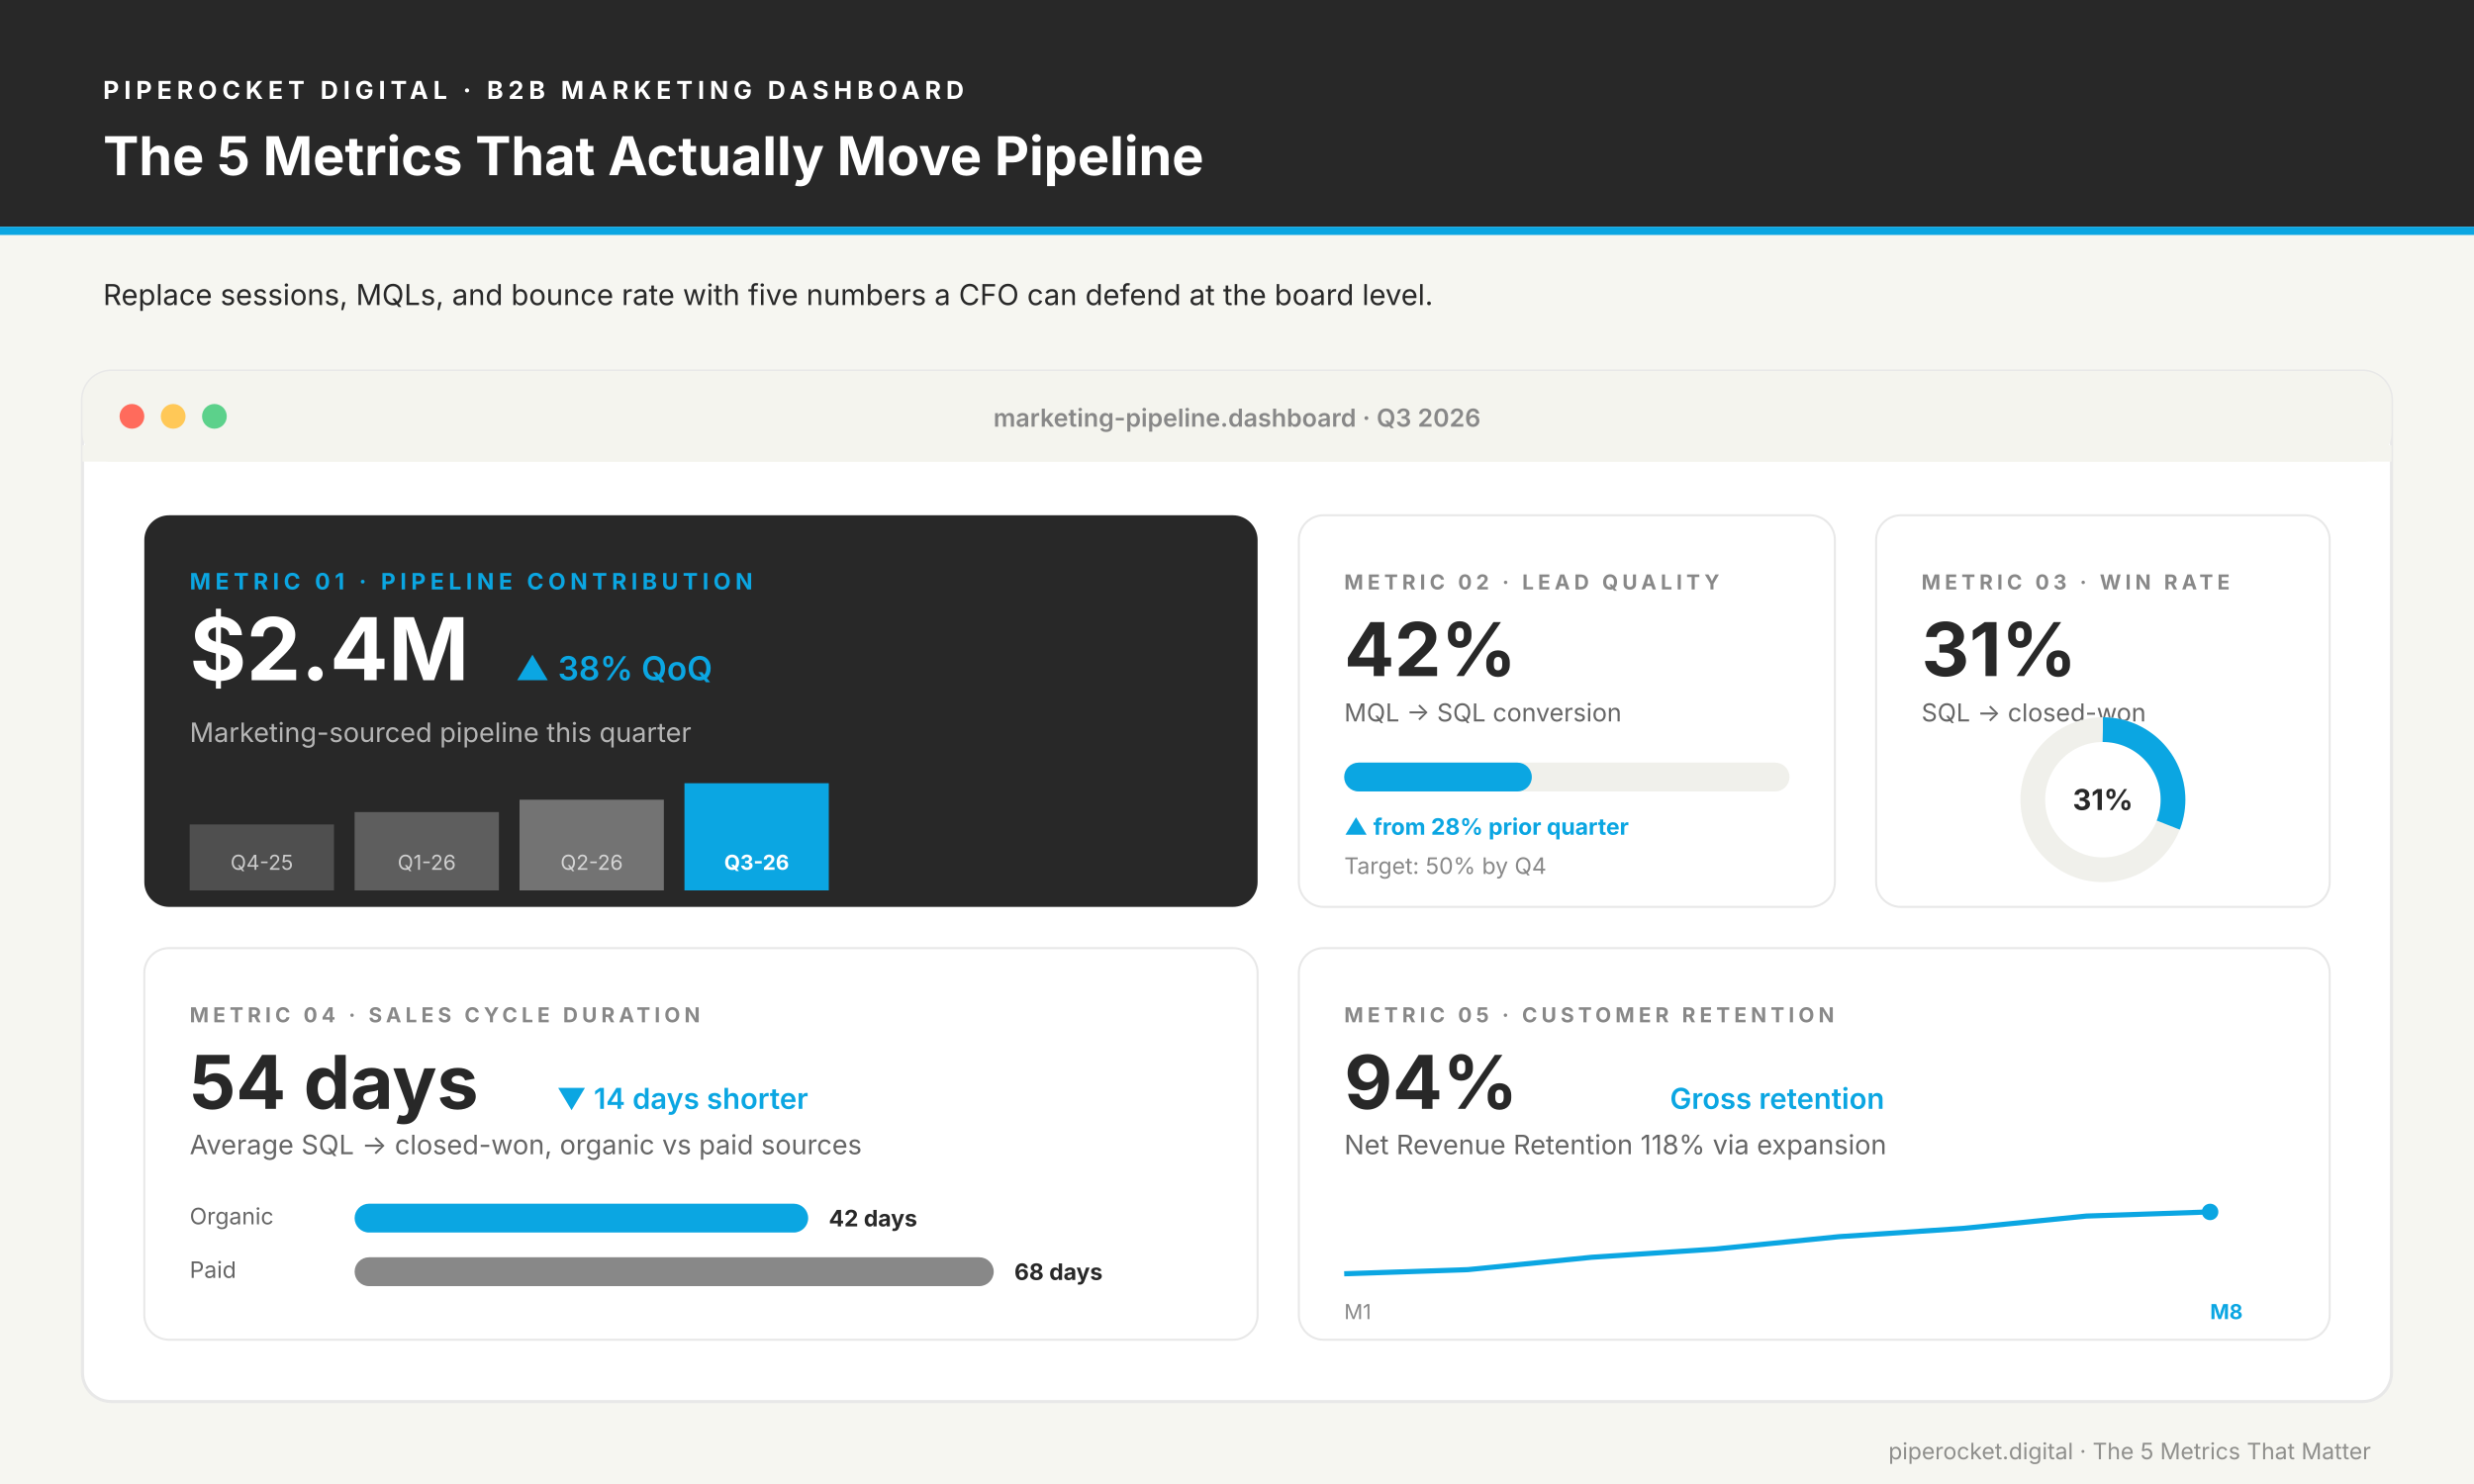
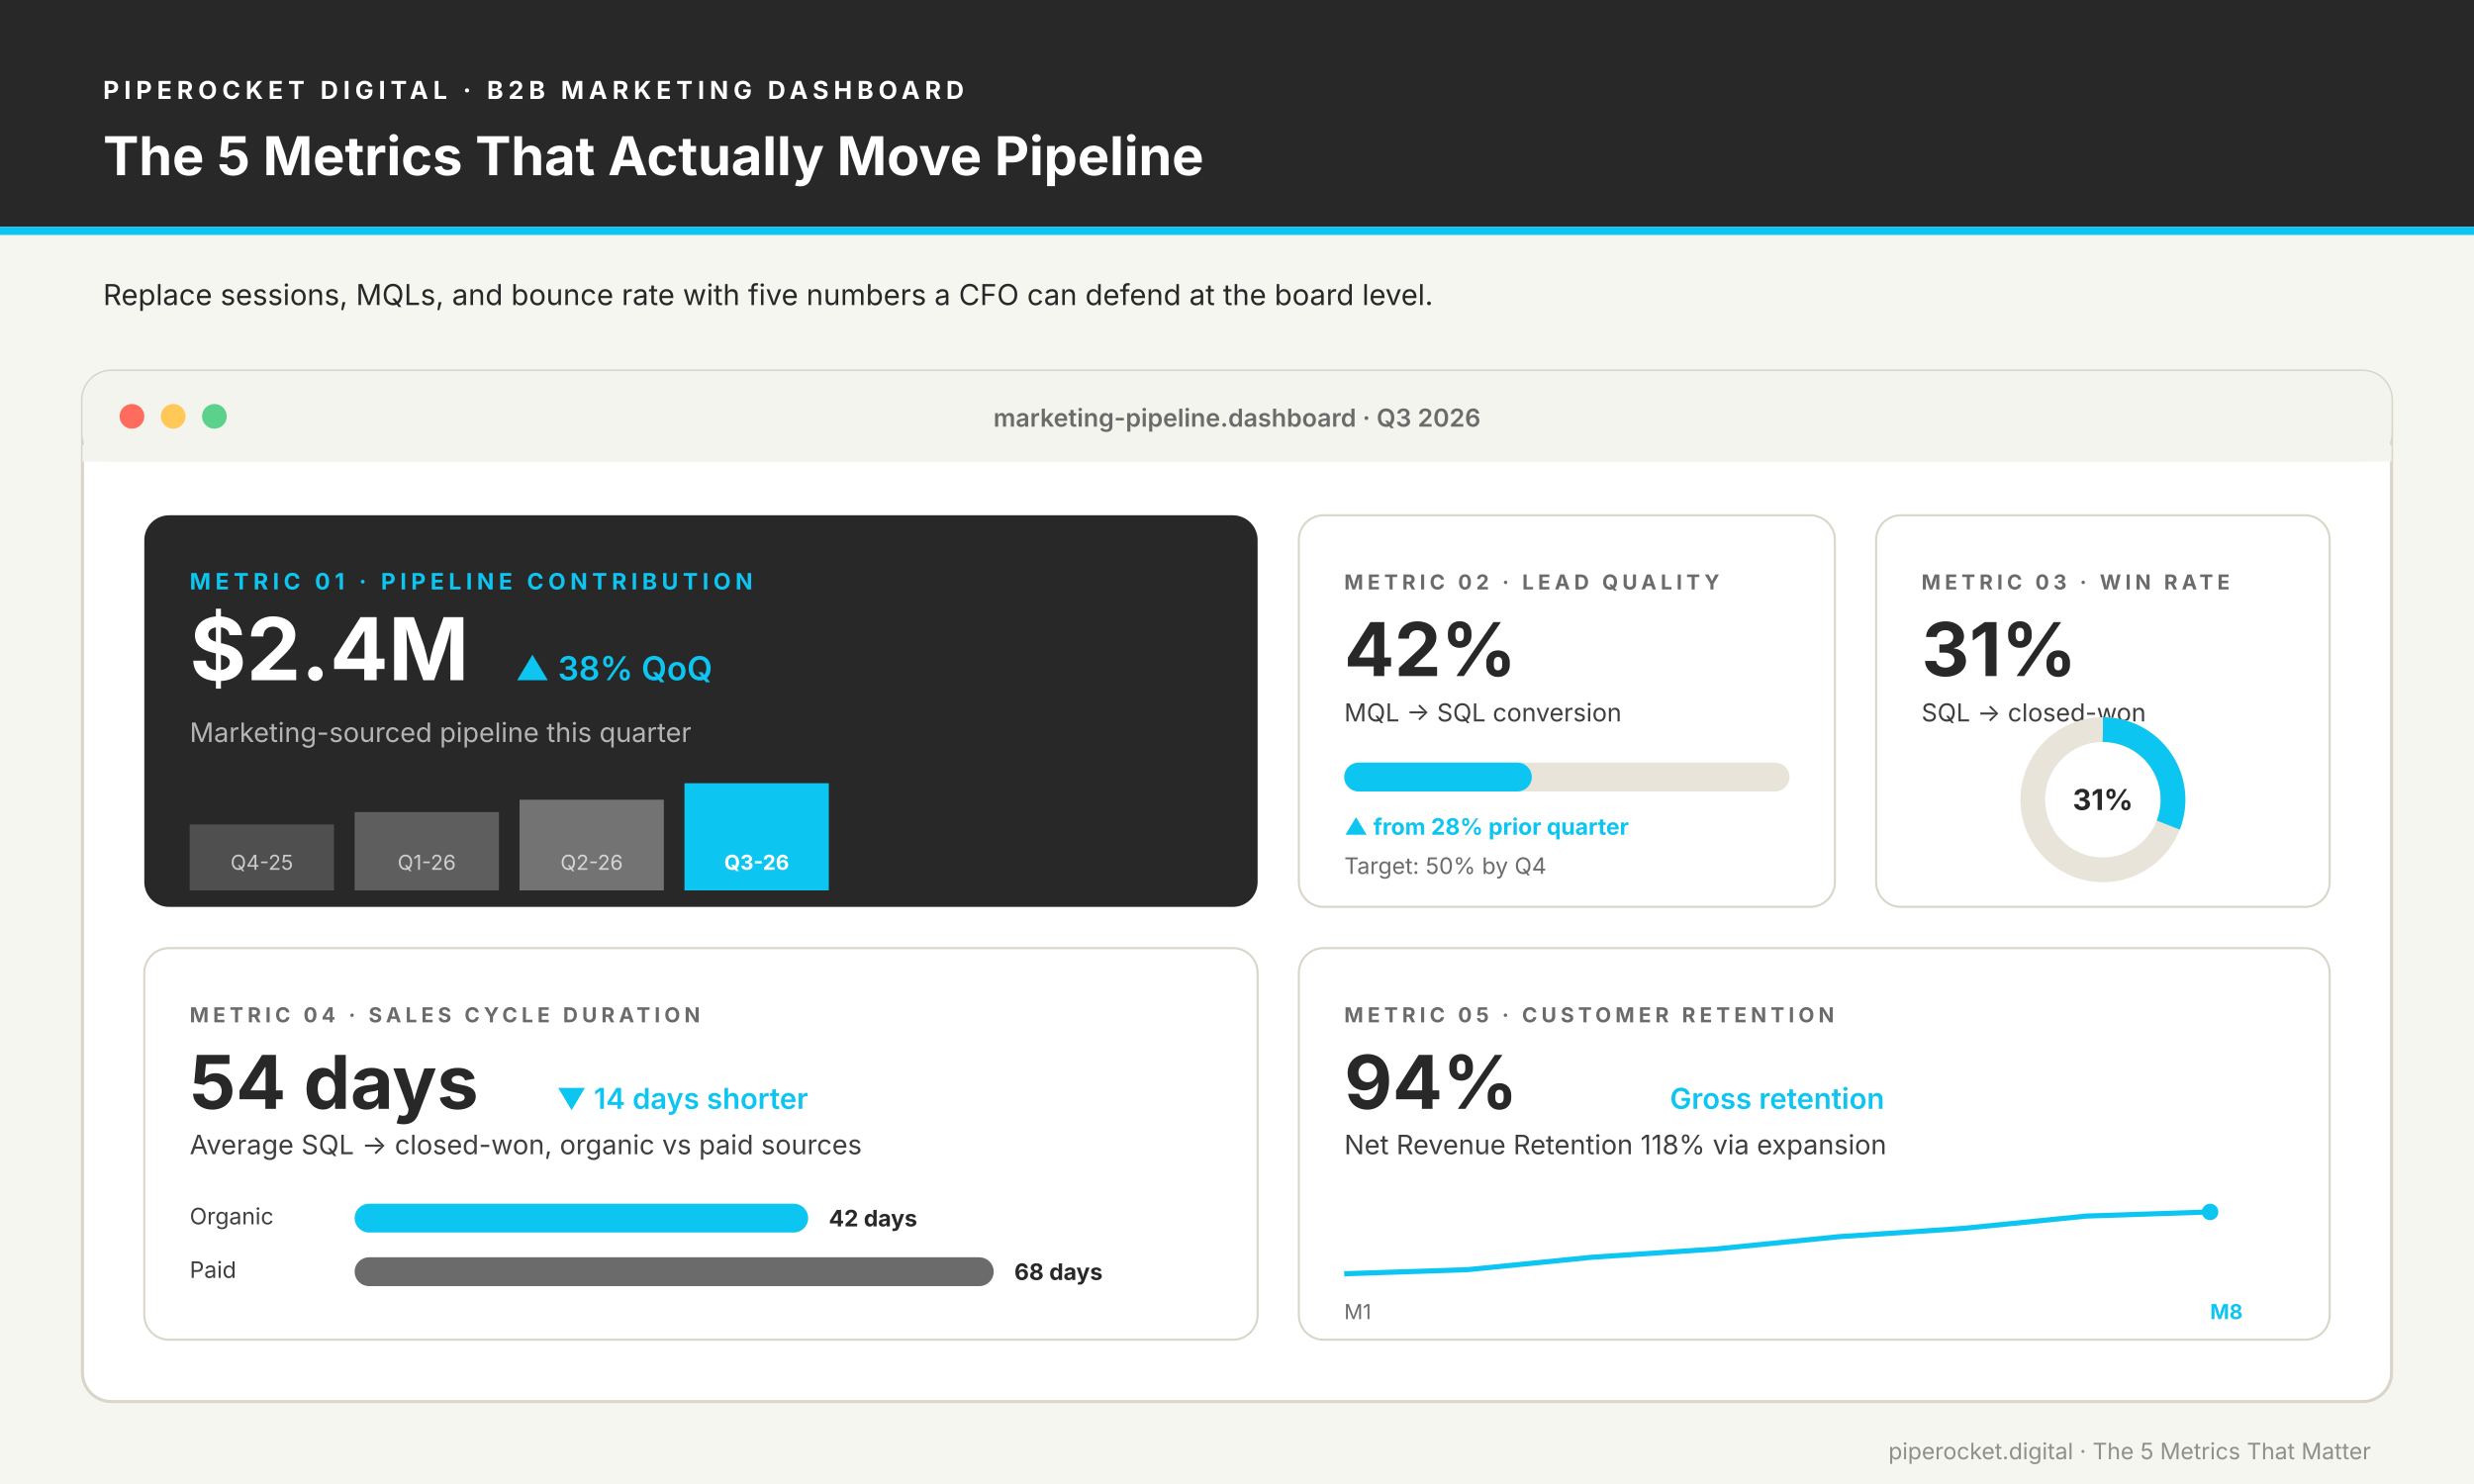
<svg xmlns="http://www.w3.org/2000/svg" viewBox="0 0 1200 720" role="img" aria-labelledby="title-pd desc-pd" font-family="Inter, -apple-system, BlinkMacSystemFont, 'Segoe UI', Arial, sans-serif">
  <rect width="1200" height="720" fill="#F6F6F1" />
  <rect x="0" y="0" width="1200" height="110" fill="#282828" />
  <text x="50" y="48" fill="#ffffff" font-size="12" font-weight="700" letter-spacing="2.4">PIPEROCKET DIGITAL · B2B MARKETING DASHBOARD</text>
  <text x="50" y="85" fill="#ffffff" font-size="26" font-weight="700">The 5 Metrics That Actually Move Pipeline</text>
-   <rect x="0" y="110" width="1200" height="4" fill="#0BA6E2" />
+   <rect x="0" y="110" width="1200" height="4" fill="#0CC6F1" />
  <text x="50" y="148" fill="#282828" font-size="14">Replace sessions, MQLs, and bounce rate with five numbers a CFO can defend at the board level.</text>
-   <rect x="40" y="180" width="1120" height="500" rx="14" fill="#ffffff" stroke="#E8E8E8" stroke-width="1.5" />
+   <rect x="40" y="180" width="1120" height="500" rx="14" fill="#ffffff" stroke="#D9D5C9" stroke-width="1.5" />
  <rect x="40" y="180" width="1120" height="44" rx="14" fill="#F4F4EE" />
  <rect x="40" y="216" width="1120" height="8" fill="#F4F4EE" />
  <circle cx="64" cy="202" r="6" fill="#FF6B5C" />
  <circle cx="84" cy="202" r="6" fill="#FFC857" />
  <circle cx="104" cy="202" r="6" fill="#5CD18B" />
-   <text x="600" y="207" fill="#888" font-size="12" font-weight="600" text-anchor="middle">marketing-pipeline.dashboard · Q3 2026</text>
+   <text x="600" y="207" fill="#6B6B6B" font-size="12" font-weight="600" text-anchor="middle">marketing-pipeline.dashboard · Q3 2026</text>
  <g transform="translate(70, 250)">
    <rect width="540" height="190" rx="12" fill="#282828" />
-     <text x="22" y="36" fill="#0BA6E2" font-size="11" font-weight="700" letter-spacing="2.2">METRIC 01 · PIPELINE CONTRIBUTION</text>
+     <text x="22" y="36" fill="#0CC6F1" font-size="11" font-weight="700" letter-spacing="2.2">METRIC 01 · PIPELINE CONTRIBUTION</text>
    <text x="22" y="80" fill="#ffffff" font-size="42" font-weight="700">$2.4M</text>
-     <text x="180" y="80" fill="#0BA6E2" font-size="16" font-weight="600">▲ 38% QoQ</text>
+     <text x="180" y="80" fill="#0CC6F1" font-size="16" font-weight="600">▲ 38% QoQ</text>
    <text x="22" y="110" fill="rgba(255,255,255,0.65)" font-size="13">Marketing-sourced pipeline this quarter</text>
    <g transform="translate(22, 130)">
      <rect x="0" y="20" width="70" height="32" fill="rgba(255,255,255,0.18)" />
      <rect x="80" y="14" width="70" height="38" fill="rgba(255,255,255,0.25)" />
      <rect x="160" y="8" width="70" height="44" fill="rgba(255,255,255,0.35)" />
-       <rect x="240" y="0" width="70" height="52" fill="#0BA6E2" />
+       <rect x="240" y="0" width="70" height="52" fill="#0CC6F1" />
      <text x="35" y="42" fill="rgba(255,255,255,0.7)" font-size="10" text-anchor="middle">Q4-25</text>
      <text x="115" y="42" fill="rgba(255,255,255,0.7)" font-size="10" text-anchor="middle">Q1-26</text>
      <text x="195" y="42" fill="rgba(255,255,255,0.7)" font-size="10" text-anchor="middle">Q2-26</text>
      <text x="275" y="42" fill="#ffffff" font-size="10" font-weight="700" text-anchor="middle">Q3-26</text>
    </g>
  </g>
  <g transform="translate(630, 250)">
-     <rect width="260" height="190" rx="12" fill="#ffffff" stroke="#E8E8E8" />
-     <text x="22" y="36" fill="#888" font-size="10" font-weight="700" letter-spacing="2">METRIC 02 · LEAD QUALITY</text>
+     <rect width="260" height="190" rx="12" fill="#ffffff" stroke="#D9D5C9" />
+     <text x="22" y="36" fill="#6B6B6B" font-size="10" font-weight="700" letter-spacing="2">METRIC 02 · LEAD QUALITY</text>
    <text x="22" y="78" fill="#282828" font-size="36" font-weight="700">42%</text>
-     <text x="22" y="100" fill="#666" font-size="12">MQL → SQL conversion</text>
-     <rect x="22" y="120" width="216" height="14" rx="7" fill="#F0F0EB" />
-     <rect x="22" y="120" width="91" height="14" rx="7" fill="#0BA6E2" />
-     <text x="22" y="155" fill="#0BA6E2" font-size="11" font-weight="700">▲ from 28% prior quarter</text>
-     <text x="22" y="174" fill="#888" font-size="11">Target: 50% by Q4</text>
+     <text x="22" y="100" fill="#3F3F3F" font-size="12">MQL → SQL conversion</text>
+     <rect x="22" y="120" width="216" height="14" rx="7" fill="#E8E4DA" />
+     <rect x="22" y="120" width="91" height="14" rx="7" fill="#0CC6F1" />
+     <text x="22" y="155" fill="#0CC6F1" font-size="11" font-weight="700">▲ from 28% prior quarter</text>
+     <text x="22" y="174" fill="#6B6B6B" font-size="11">Target: 50% by Q4</text>
  </g>
  <g transform="translate(910, 250)">
-     <rect width="220" height="190" rx="12" fill="#ffffff" stroke="#E8E8E8" />
-     <text x="22" y="36" fill="#888" font-size="10" font-weight="700" letter-spacing="2">METRIC 03 · WIN RATE</text>
+     <rect width="220" height="190" rx="12" fill="#ffffff" stroke="#D9D5C9" />
+     <text x="22" y="36" fill="#6B6B6B" font-size="10" font-weight="700" letter-spacing="2">METRIC 03 · WIN RATE</text>
    <text x="22" y="78" fill="#282828" font-size="36" font-weight="700">31%</text>
-     <text x="22" y="100" fill="#666" font-size="12">SQL → closed-won</text>
+     <text x="22" y="100" fill="#3F3F3F" font-size="12">SQL → closed-won</text>
    <g transform="translate(110, 138)">
-       <circle r="34" fill="none" stroke="#F0F0EB" stroke-width="12" />
-       <circle r="34" fill="none" stroke="#0BA6E2" stroke-width="12" stroke-dasharray="66 214" stroke-dashoffset="0" transform="rotate(-90)" />
+       <circle r="34" fill="none" stroke="#E8E4DA" stroke-width="12" />
+       <circle r="34" fill="none" stroke="#0CC6F1" stroke-width="12" stroke-dasharray="66 214" stroke-dashoffset="0" transform="rotate(-90)" />
      <text x="0" y="5" fill="#282828" font-size="14" font-weight="700" text-anchor="middle">31%</text>
    </g>
  </g>
  <g transform="translate(70, 460)">
-     <rect width="540" height="190" rx="12" fill="#ffffff" stroke="#E8E8E8" />
-     <text x="22" y="36" fill="#888" font-size="10" font-weight="700" letter-spacing="2">METRIC 04 · SALES CYCLE DURATION</text>
+     <rect width="540" height="190" rx="12" fill="#ffffff" stroke="#D9D5C9" />
+     <text x="22" y="36" fill="#6B6B6B" font-size="10" font-weight="700" letter-spacing="2">METRIC 04 · SALES CYCLE DURATION</text>
    <text x="22" y="78" fill="#282828" font-size="36" font-weight="700">54 days</text>
-     <text x="200" y="78" fill="#0BA6E2" font-size="14" font-weight="600">▼ 14 days shorter</text>
-     <text x="22" y="100" fill="#666" font-size="13">Average SQL → closed-won, organic vs paid sources</text>
+     <text x="200" y="78" fill="#0CC6F1" font-size="14" font-weight="600">▼ 14 days shorter</text>
+     <text x="22" y="100" fill="#3F3F3F" font-size="13">Average SQL → closed-won, organic vs paid sources</text>
    <g transform="translate(22, 120)">
-       <text x="0" y="14" fill="#666" font-size="11">Organic</text>
-       <rect x="80" y="4" width="220" height="14" rx="7" fill="#0BA6E2" />
+       <text x="0" y="14" fill="#3F3F3F" font-size="11">Organic</text>
+       <rect x="80" y="4" width="220" height="14" rx="7" fill="#0CC6F1" />
      <text x="310" y="15" fill="#282828" font-size="11" font-weight="700">42 days</text>
-       <text x="0" y="40" fill="#666" font-size="11">Paid</text>
-       <rect x="80" y="30" width="310" height="14" rx="7" fill="#888" />
+       <text x="0" y="40" fill="#3F3F3F" font-size="11">Paid</text>
+       <rect x="80" y="30" width="310" height="14" rx="7" fill="#6B6B6B" />
      <text x="400" y="41" fill="#282828" font-size="11" font-weight="700">68 days</text>
    </g>
  </g>
  <g transform="translate(630, 460)">
-     <rect width="500" height="190" rx="12" fill="#ffffff" stroke="#E8E8E8" />
-     <text x="22" y="36" fill="#888" font-size="10" font-weight="700" letter-spacing="2">METRIC 05 · CUSTOMER RETENTION</text>
+     <rect width="500" height="190" rx="12" fill="#ffffff" stroke="#D9D5C9" />
+     <text x="22" y="36" fill="#6B6B6B" font-size="10" font-weight="700" letter-spacing="2">METRIC 05 · CUSTOMER RETENTION</text>
    <text x="22" y="78" fill="#282828" font-size="36" font-weight="700">94%</text>
-     <text x="180" y="78" fill="#0BA6E2" font-size="14" font-weight="600">Gross retention</text>
-     <text x="22" y="100" fill="#666" font-size="13">Net Revenue Retention 118% via expansion</text>
+     <text x="180" y="78" fill="#0CC6F1" font-size="14" font-weight="600">Gross retention</text>
+     <text x="22" y="100" fill="#3F3F3F" font-size="13">Net Revenue Retention 118% via expansion</text>
    <g transform="translate(22, 118)">
-       <polyline points="0,40 60,38 120,32 180,28 240,22 300,18 360,12 420,10" fill="none" stroke="#0BA6E2" stroke-width="2.5" />
-       <circle cx="420" cy="10" r="4" fill="#0BA6E2" />
-       <text x="0" y="62" fill="#888" font-size="10">M1</text>
-       <text x="420" y="62" fill="#0BA6E2" font-size="10" font-weight="700">M8</text>
+       <polyline points="0,40 60,38 120,32 180,28 240,22 300,18 360,12 420,10" fill="none" stroke="#0CC6F1" stroke-width="2.5" />
+       <circle cx="420" cy="10" r="4" fill="#0CC6F1" />
+       <text x="0" y="62" fill="#6B6B6B" font-size="10">M1</text>
+       <text x="420" y="62" fill="#0CC6F1" font-size="10" font-weight="700">M8</text>
    </g>
  </g>
  <text x="1150" y="708" fill="rgba(40,40,40,0.5)" font-size="11" text-anchor="end">piperocket.digital · The 5 Metrics That Matter</text>
</svg>
